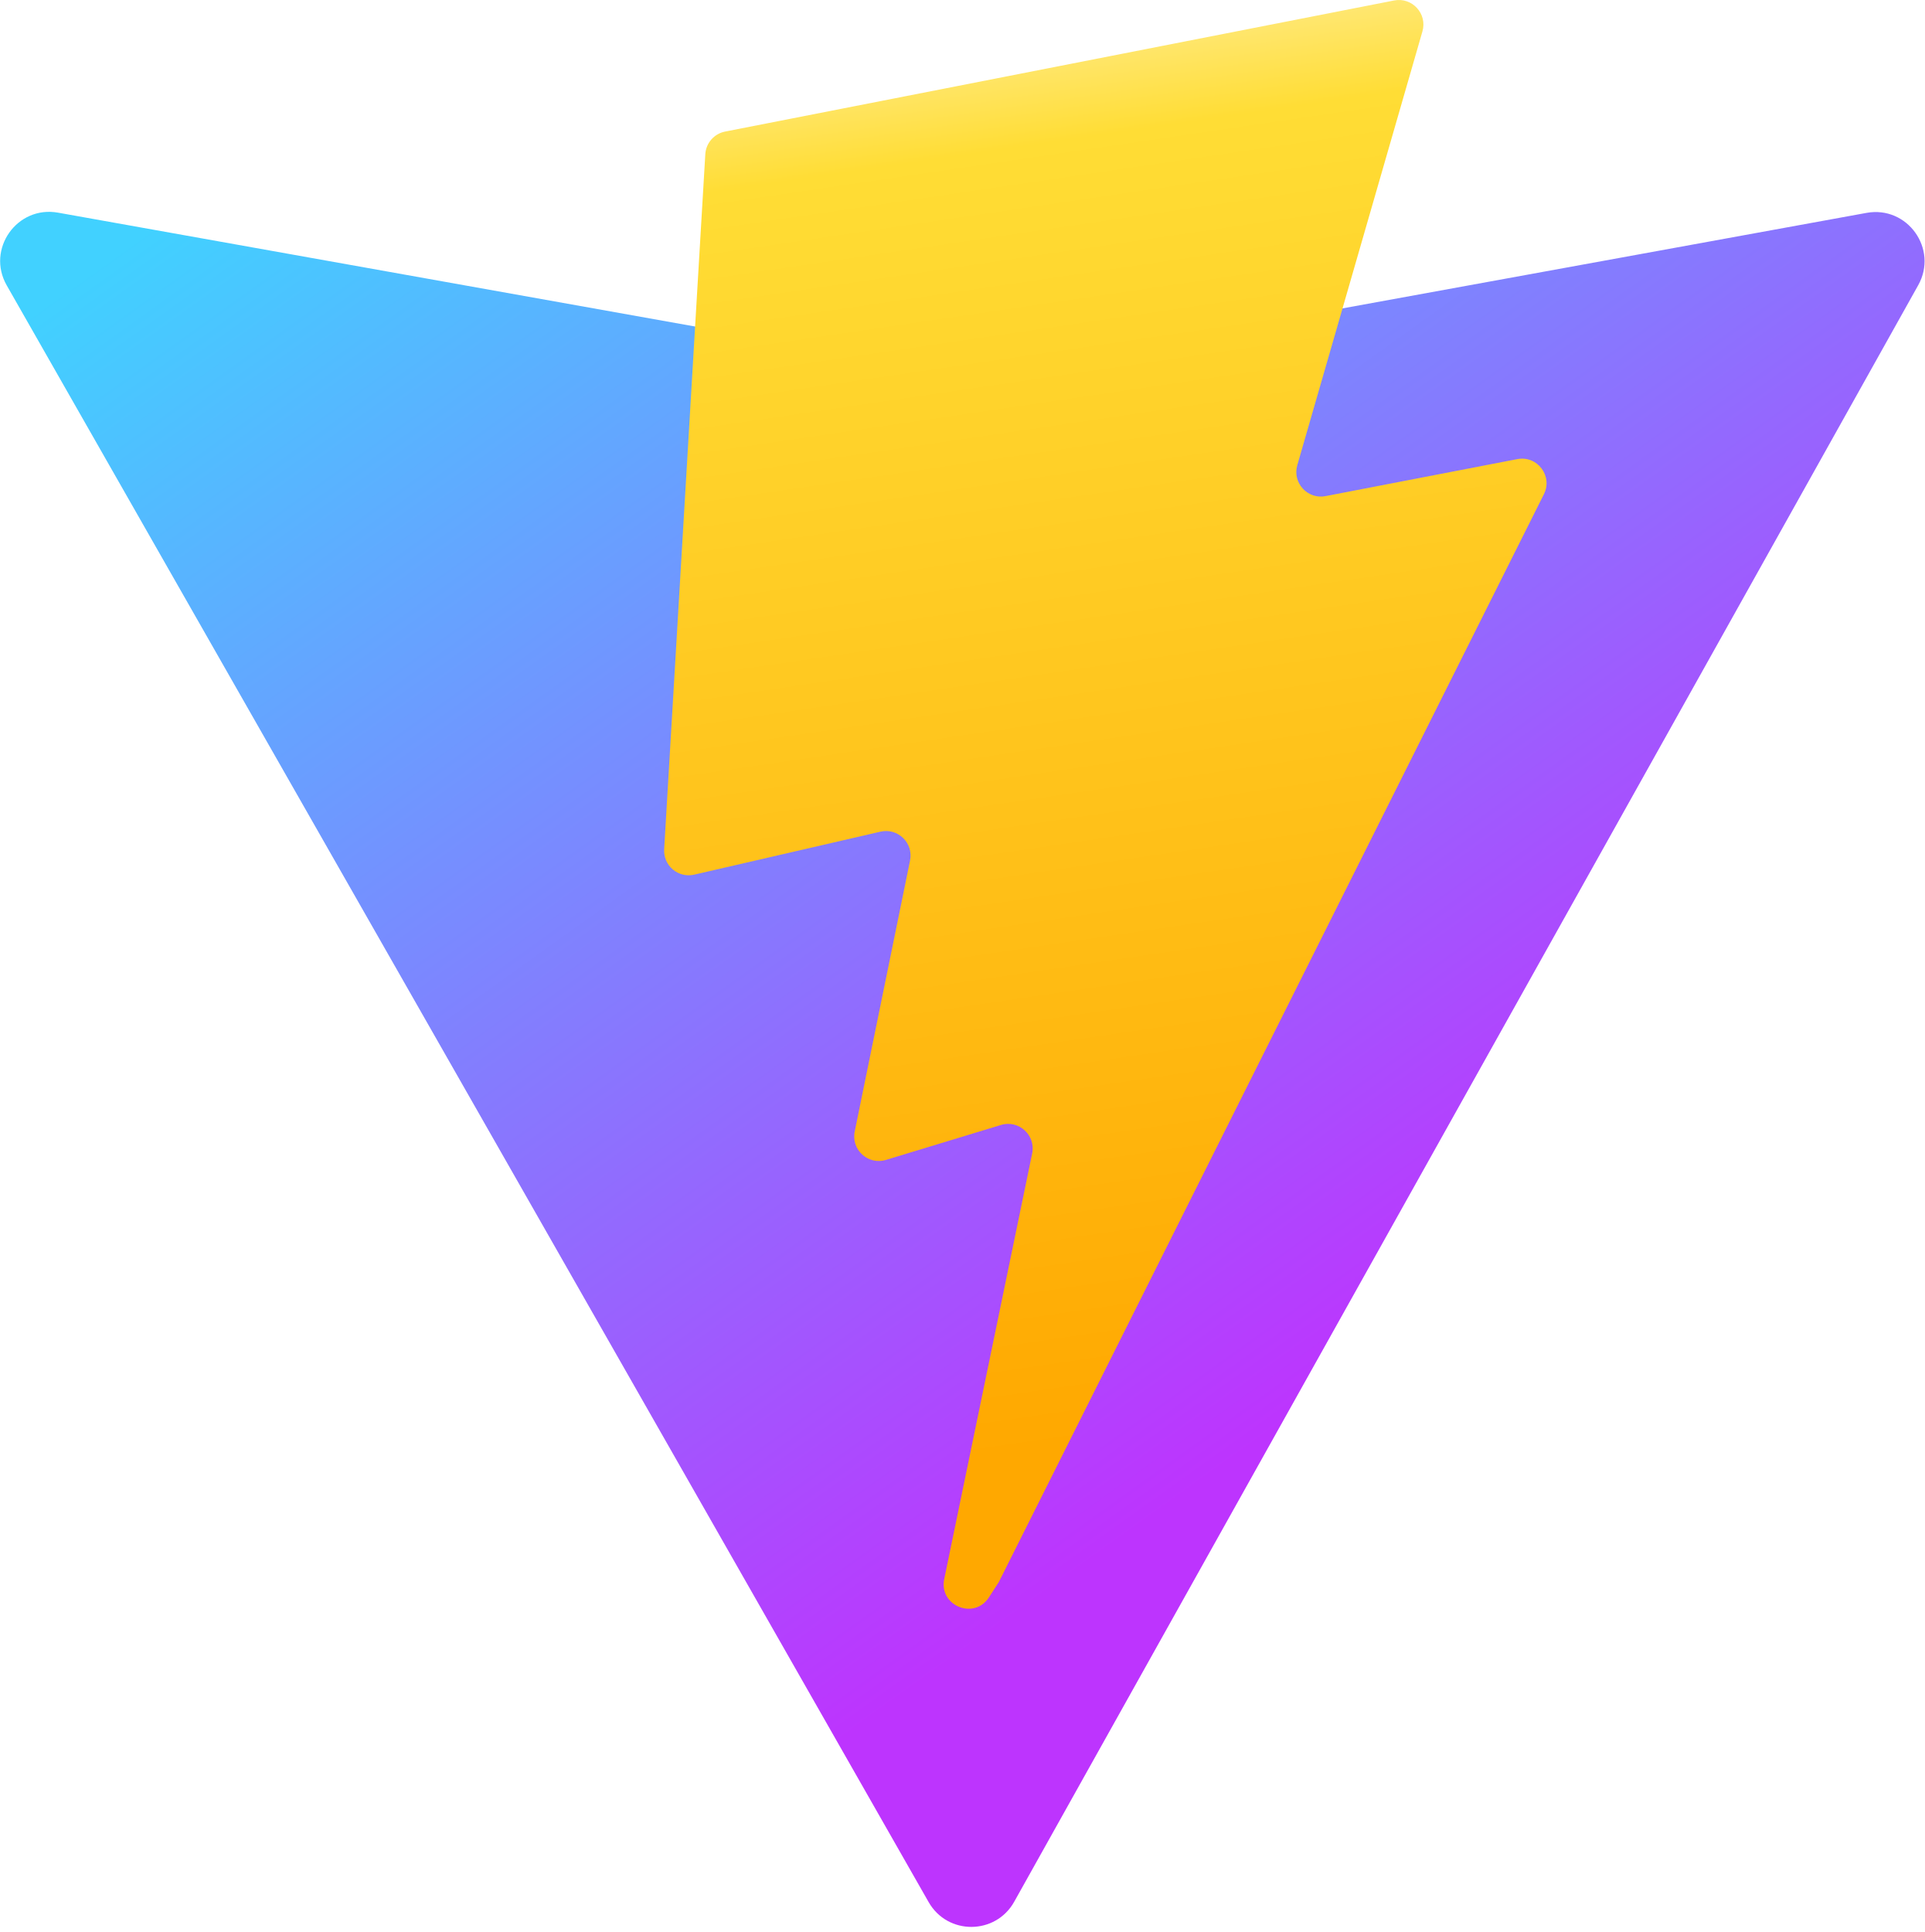
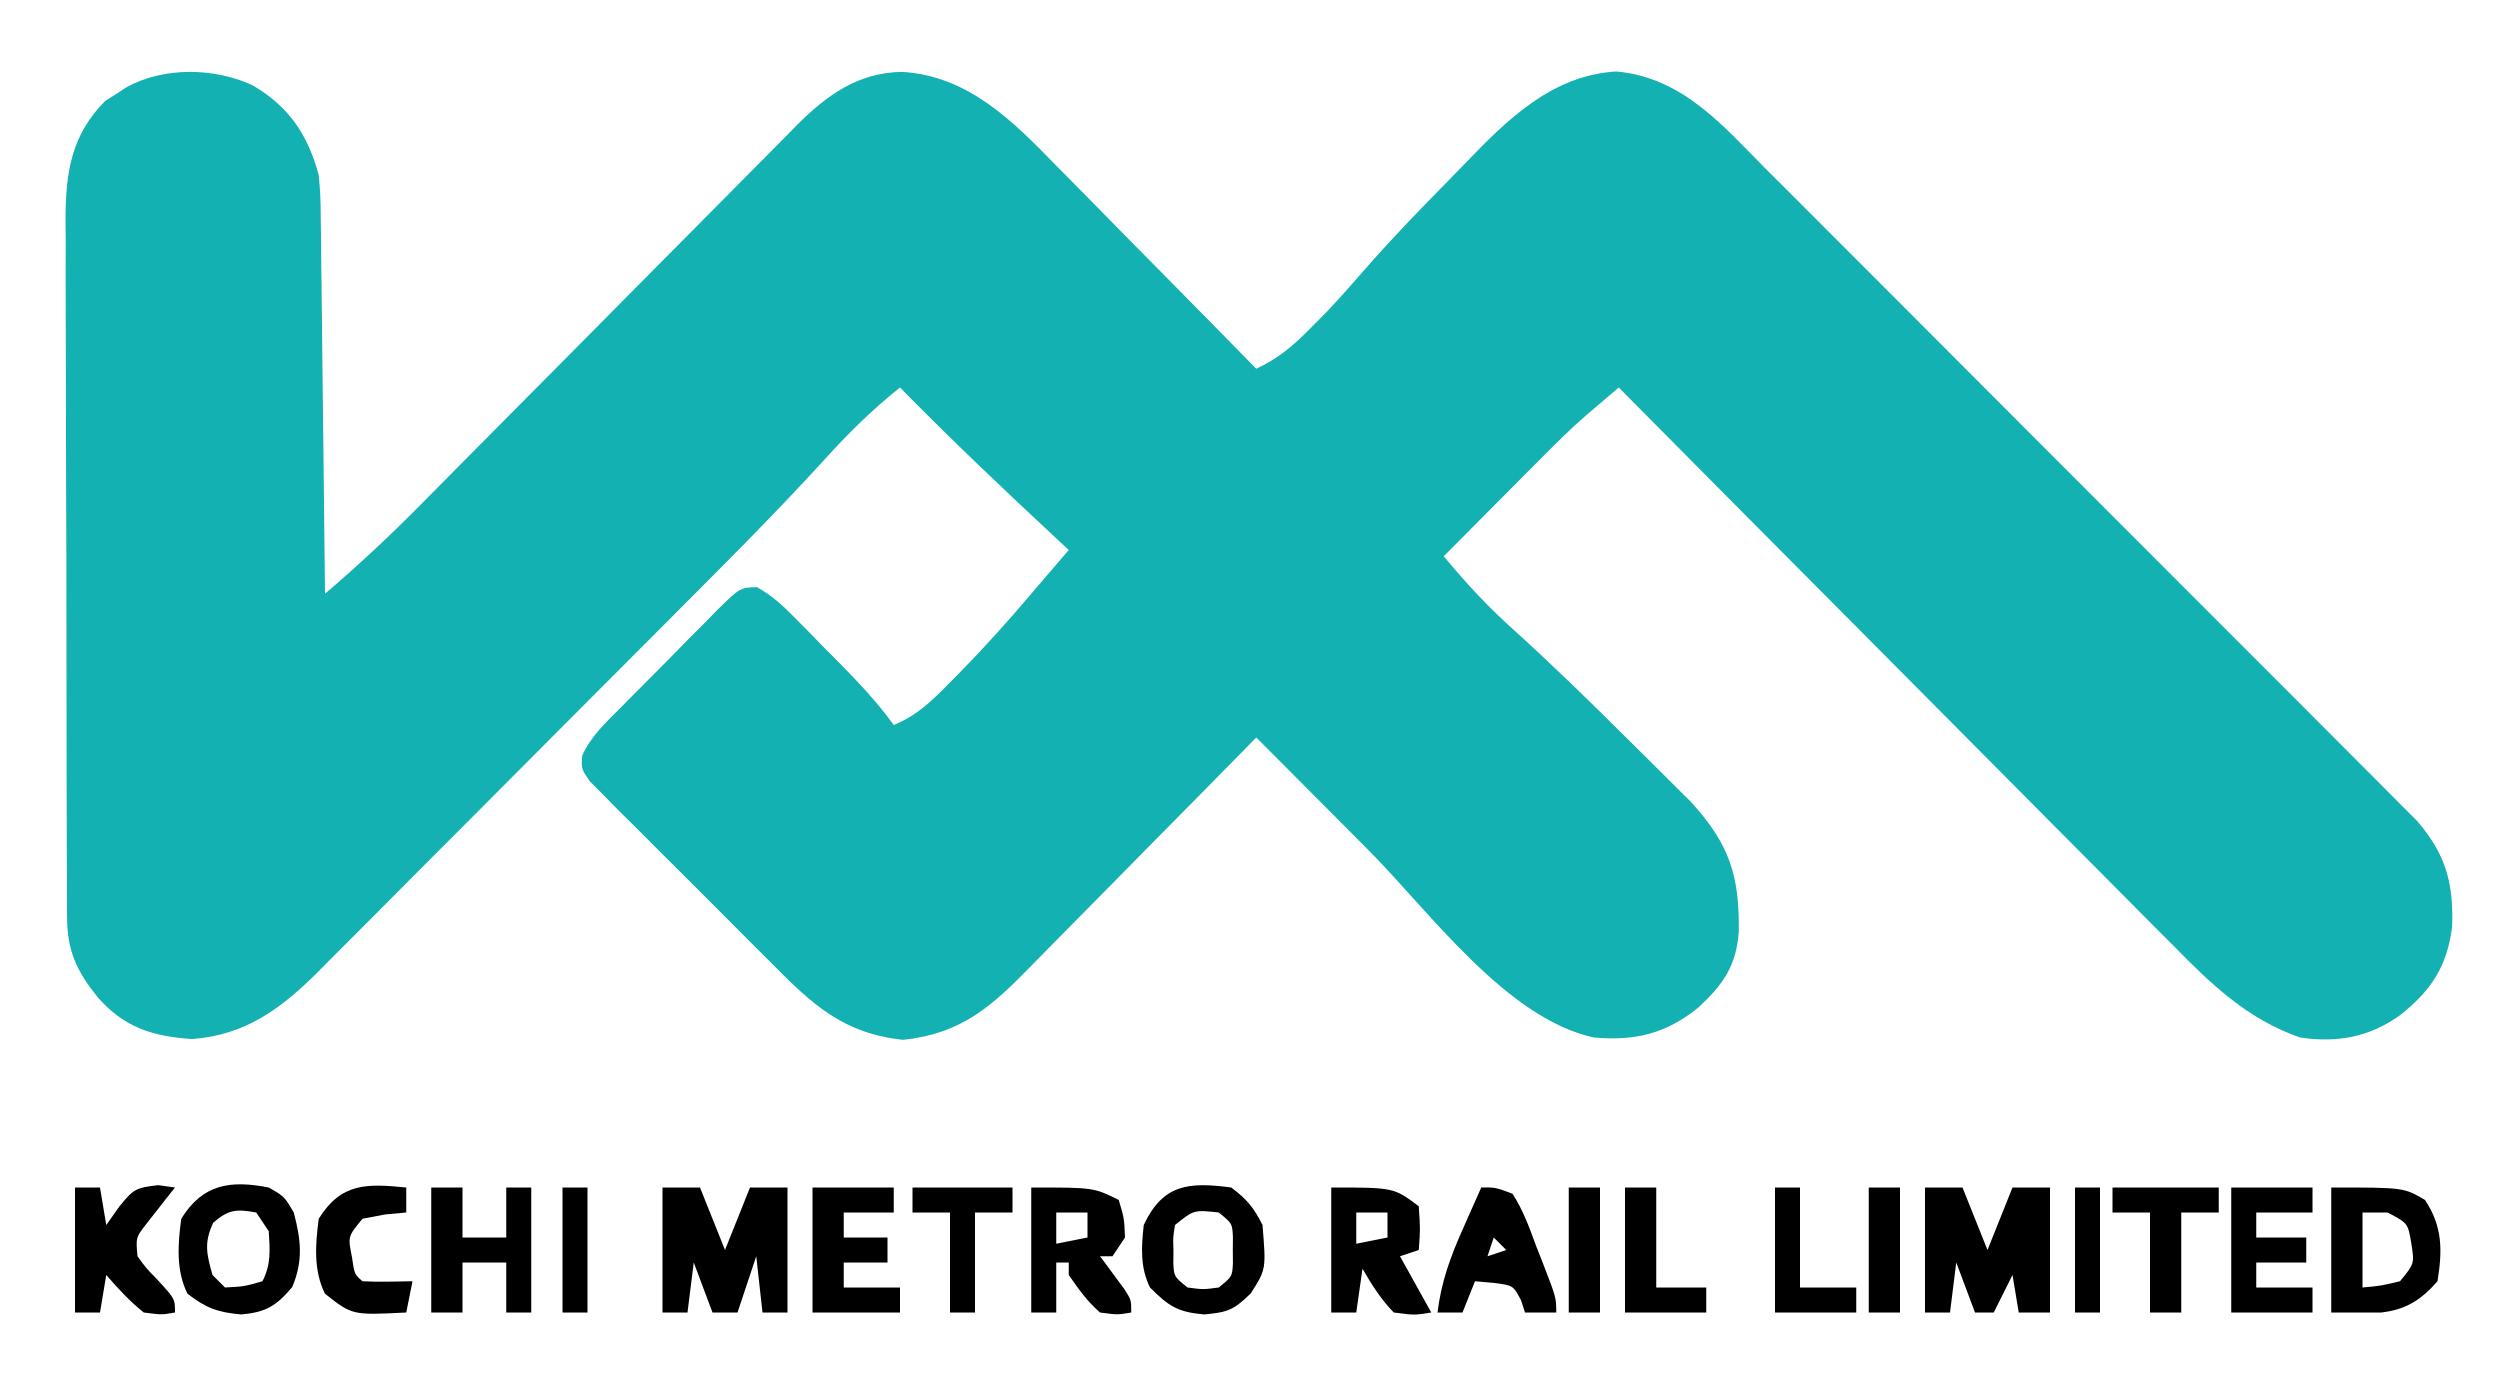
- <svg xmlns="http://www.w3.org/2000/svg" aria-hidden="true" role="img" class="iconify iconify--logos" width="31.88" height="32" preserveAspectRatio="xMidYMid meet" viewBox="0 0 256 257">
-   <defs>
-     <linearGradient id="IconifyId1813088fe1fbc01fb466" x1="-.828%" x2="57.636%" y1="7.652%" y2="78.411%">
-       <stop offset="0%" stop-color="#41D1FF" />
-       <stop offset="100%" stop-color="#BD34FE" />
-     </linearGradient>
-     <linearGradient id="IconifyId1813088fe1fbc01fb467" x1="43.376%" x2="50.316%" y1="2.242%" y2="89.03%">
-       <stop offset="0%" stop-color="#FFEA83" />
-       <stop offset="8.333%" stop-color="#FFDD35" />
-       <stop offset="100%" stop-color="#FFA800" />
-     </linearGradient>
-   </defs>
-   <path fill="url(#IconifyId1813088fe1fbc01fb466)" d="M255.153 37.938L134.897 252.976c-2.483 4.44-8.862 4.466-11.382.048L.875 37.958c-2.746-4.814 1.371-10.646 6.827-9.67l120.385 21.517a6.537 6.537 0 0 0 2.322-.004l117.867-21.483c5.438-.991 9.574 4.796 6.877 9.62Z" />
-   <path fill="url(#IconifyId1813088fe1fbc01fb467)" d="M185.432.063L96.44 17.501a3.268 3.268 0 0 0-2.634 3.014l-5.474 92.456a3.268 3.268 0 0 0 3.997 3.378l24.777-5.718c2.318-.535 4.413 1.507 3.936 3.838l-7.361 36.047c-.495 2.426 1.782 4.5 4.151 3.78l15.304-4.649c2.372-.72 4.652 1.36 4.15 3.788l-11.698 56.621c-.732 3.542 3.979 5.473 5.943 2.437l1.313-2.028l72.516-144.72c1.215-2.423-.88-5.186-3.54-4.672l-25.505 4.922c-2.396.462-4.435-1.77-3.759-4.114l16.646-57.705c.677-2.35-1.37-4.583-3.769-4.113Z" />
+ <svg xmlns="http://www.w3.org/2000/svg" version="1.1" width="400" height="220">
+   <path d="M0 0 C5.839 3.398 8.836 7.858 10.625 14.375 C10.903 17.64 10.903 17.64 10.944 21.207 C10.954 21.861 10.964 22.515 10.974 23.189 C11.005 25.332 11.022 27.474 11.039 29.617 C11.058 31.111 11.077 32.604 11.098 34.098 C11.149 38.014 11.189 41.93 11.226 45.846 C11.266 49.848 11.317 53.85 11.367 57.852 C11.464 65.693 11.548 73.534 11.625 81.375 C17.021 76.767 22.145 71.981 27.123 66.927 C28.176 65.864 28.176 65.864 29.25 64.781 C30.76 63.257 32.269 61.733 33.776 60.207 C36.165 57.791 38.559 55.38 40.954 52.97 C47.759 46.122 54.561 39.272 61.347 32.406 C65.511 28.194 69.684 23.992 73.863 19.796 C75.449 18.2 77.032 16.601 78.61 14.998 C80.816 12.758 83.035 10.53 85.256 8.306 C85.901 7.645 86.546 6.984 87.21 6.303 C91.966 1.579 96.934 -2.016 103.938 -2.125 C114.576 -1.502 121.744 5.796 128.789 13.051 C129.707 13.976 130.625 14.901 131.571 15.854 C133.986 18.288 136.385 20.736 138.781 23.188 C141.239 25.698 143.712 28.193 146.184 30.689 C151.012 35.571 155.823 40.468 160.625 45.375 C164.268 43.669 166.605 41.632 169.438 38.75 C170.248 37.933 171.059 37.115 171.895 36.273 C173.915 34.128 175.853 31.969 177.773 29.738 C182.008 24.871 186.472 20.236 191.003 15.647 C191.959 14.674 192.91 13.696 193.856 12.712 C200.679 5.618 207.883 -1.602 218.25 -2.188 C228.831 -1.236 235.266 6.448 242.318 13.566 C243.476 14.72 244.635 15.874 245.794 17.026 C248.927 20.145 252.047 23.276 255.165 26.411 C258.435 29.695 261.715 32.968 264.994 36.244 C270.496 41.743 275.99 47.25 281.479 52.762 C287.82 59.13 294.174 65.486 300.534 71.835 C306.661 77.951 312.78 84.075 318.894 90.204 C321.493 92.809 324.095 95.41 326.699 98.01 C329.765 101.071 332.824 104.14 335.877 107.214 C336.997 108.34 338.119 109.463 339.245 110.583 C340.783 112.116 342.312 113.657 343.838 115.201 C344.695 116.06 345.552 116.92 346.435 117.805 C351.017 123.182 352.199 127.74 351.965 134.629 C351.178 140.983 348.616 144.883 343.625 148.812 C338.73 152.321 333.607 153.255 327.625 152.375 C319.237 149.433 313.517 143.958 307.402 137.719 C306.426 136.742 305.449 135.766 304.471 134.791 C301.843 132.164 299.23 129.522 296.62 126.877 C293.881 124.107 291.128 121.351 288.376 118.593 C283.178 113.379 277.993 108.153 272.812 102.922 C266.909 96.963 260.991 91.018 255.073 85.074 C242.908 72.857 230.76 60.622 218.625 48.375 C217.514 49.32 216.404 50.266 215.295 51.212 C214.677 51.739 214.059 52.265 213.422 52.808 C210.959 54.956 208.651 57.237 206.348 59.555 C204.96 60.947 204.96 60.947 203.545 62.367 C202.592 63.328 201.64 64.289 200.688 65.25 C199.708 66.235 198.728 67.219 197.748 68.203 C195.371 70.591 192.997 72.982 190.625 75.375 C194.202 79.699 197.857 83.642 202.062 87.375 C208.252 92.977 214.208 98.81 220.125 104.697 C221.16 105.725 222.196 106.752 223.235 107.777 C224.715 109.239 226.188 110.708 227.66 112.18 C228.52 113.035 229.38 113.891 230.266 114.773 C236.373 121.509 237.95 126.538 237.832 135.434 C237.442 140.975 235.264 143.971 231.312 147.625 C226.109 151.792 221.271 152.948 214.625 152.375 C200.56 149.276 188.393 132.267 178.562 122.375 C177.149 120.957 175.736 119.539 174.322 118.121 C171.24 115.029 168.16 111.935 165.082 108.839 C163.599 107.348 162.112 105.861 160.625 104.375 C160.079 104.932 159.533 105.489 158.97 106.063 C153.806 111.329 148.629 116.582 143.438 121.821 C140.77 124.515 138.107 127.213 135.455 129.923 C132.892 132.54 130.316 135.145 127.732 137.742 C126.752 138.732 125.776 139.726 124.805 140.724 C118.339 147.363 113.582 151.737 104.125 152.75 C94.535 151.723 89.621 147.115 83.059 140.473 C82.18 139.599 81.301 138.724 80.395 137.824 C78.55 135.982 76.71 134.133 74.877 132.279 C72.993 130.377 71.104 128.483 69.2 126.602 C66.452 123.884 63.721 121.15 60.996 118.41 C60.141 117.565 59.286 116.72 58.405 115.85 C57.63 115.059 56.855 114.268 56.056 113.453 C55.023 112.414 55.023 112.414 53.969 111.354 C52.625 109.375 52.625 109.375 52.764 107.293 C54.181 104.136 56.637 101.896 59.051 99.48 C59.595 98.929 60.139 98.377 60.699 97.809 C61.85 96.648 63.004 95.491 64.162 94.337 C65.935 92.565 67.685 90.773 69.436 88.979 C70.556 87.853 71.678 86.728 72.801 85.605 C73.324 85.066 73.847 84.527 74.386 83.971 C78.034 80.391 78.034 80.391 80.739 80.318 C83.084 81.632 84.739 83.135 86.629 85.051 C87.369 85.797 88.11 86.542 88.873 87.311 C89.637 88.095 90.401 88.879 91.188 89.688 C91.955 90.46 92.723 91.233 93.514 92.029 C96.787 95.348 99.895 98.587 102.625 102.375 C106.537 100.781 108.997 98.236 111.938 95.25 C112.665 94.512 112.665 94.512 113.407 93.759 C117.312 89.766 121.02 85.639 124.625 81.375 C125.691 80.13 126.757 78.885 127.824 77.641 C128.616 76.717 128.616 76.717 129.425 75.774 C129.821 75.313 130.217 74.851 130.625 74.375 C130.198 73.978 129.771 73.581 129.331 73.173 C120.605 65.056 111.973 56.882 103.625 48.375 C99.182 51.909 95.309 55.739 91.511 59.949 C83.339 68.893 74.755 77.429 66.199 86.004 C64.905 87.302 64.905 87.302 63.584 88.627 C59.034 93.193 54.48 97.755 49.925 102.316 C45.233 107.013 40.551 111.719 35.87 116.428 C32.251 120.066 28.625 123.698 24.996 127.327 C23.266 129.06 21.539 130.796 19.814 132.534 C17.407 134.957 14.991 137.372 12.573 139.783 C11.517 140.853 11.517 140.853 10.44 141.945 C4.498 147.837 -1.094 151.969 -9.625 152.625 C-15.96 152.203 -20.477 150.782 -24.75 145.938 C-28.08 141.78 -29.623 138.548 -29.642 133.164 C-29.651 132.11 -29.659 131.056 -29.668 129.97 C-29.667 128.819 -29.666 127.668 -29.666 126.481 C-29.672 125.265 -29.679 124.048 -29.686 122.795 C-29.702 119.46 -29.708 116.125 -29.71 112.79 C-29.711 110.704 -29.715 108.618 -29.721 106.532 C-29.739 99.248 -29.747 91.964 -29.746 84.68 C-29.744 77.902 -29.765 71.124 -29.797 64.346 C-29.823 58.519 -29.834 52.691 -29.833 46.863 C-29.832 43.386 -29.838 39.91 -29.859 36.433 C-29.882 32.551 -29.873 28.669 -29.861 24.786 C-29.872 23.643 -29.883 22.5 -29.895 21.322 C-29.837 13.915 -28.996 8.042 -23.559 2.535 C-22.982 2.173 -22.406 1.811 -21.812 1.438 C-20.944 0.867 -20.944 0.867 -20.059 0.285 C-14.083 -2.945 -6.112 -2.806 0 0 Z " fill="#14B1B2" transform="translate(40.375,13.625)" />
+   <path d="M0 0 C1.98 0 3.96 0 6 0 C7.32 3.3 8.64 6.6 10 10 C11.32 6.7 12.64 3.4 14 0 C15.98 0 17.96 0 20 0 C20 6.6 20 13.2 20 20 C18.35 20 16.7 20 15 20 C14.67 18.02 14.34 16.04 14 14 C13.01 15.98 12.02 17.96 11 20 C10.01 20 9.02 20 8 20 C7.01 17.36 6.02 14.72 5 12 C4.67 14.64 4.34 17.28 4 20 C2.68 20 1.36 20 0 20 C0 13.4 0 6.8 0 0 Z " fill="#000000" transform="translate(308,190)" />
+   <path d="M0 0 C1.98 0 3.96 0 6 0 C7.32 3.3 8.64 6.6 10 10 C11.32 6.7 12.64 3.4 14 0 C15.98 0 17.96 0 20 0 C20 6.6 20 13.2 20 20 C18.68 20 17.36 20 16 20 C15.67 17.03 15.34 14.06 15 11 C14.01 13.97 13.02 16.94 12 20 C10.68 20 9.36 20 8 20 C7.01 17.36 6.02 14.72 5 12 C4.67 14.64 4.34 17.28 4 20 C2.68 20 1.36 20 0 20 C0 13.4 0 6.8 0 0 Z " fill="#000000" transform="translate(106,190)" />
+   <path d="M0 0 C11.632 0 11.632 0 15 2 C17.812 6.218 17.804 10.046 17 15 C14.377 17.987 11.946 19.549 8 20 C5.36 20 2.72 20 0 20 C0 13.4 0 6.8 0 0 Z M5 4 C5 7.96 5 11.92 5 16 C7.934 15.733 7.934 15.733 11 15 C13.32 12.174 13.32 12.174 12.812 8.938 C12.262 5.703 12.262 5.703 9 4 C7.68 4 6.36 4 5 4 Z " fill="#000000" transform="translate(373,190)" />
+   <path d="M0 0 C2.502 1.876 3.619 3.239 5 6 C5.581 13.09 5.581 13.09 3.125 16.938 C0.391 19.591 -0.474 19.95 -4.312 20.312 C-8.575 19.951 -10.02 18.98 -13 16 C-14.595 12.811 -14.386 9.471 -14 6 C-10.929 -0.561 -6.79 -0.906 0 0 Z M-9 6 C-9.318 7.91 -9.318 7.91 -9.25 10 C-9.255 10.701 -9.26 11.402 -9.266 12.125 C-9.157 14.244 -9.157 14.244 -7 16 C-4.5 16.333 -4.5 16.333 -2 16 C0.157 14.244 0.157 14.244 0.266 12.125 C0.26 11.424 0.255 10.723 0.25 10 C0.255 9.299 0.26 8.598 0.266 7.875 C0.157 5.756 0.157 5.756 -2 4 C-5.967 3.565 -5.967 3.565 -9 6 Z " fill="#000000" transform="translate(197,190)" />
+   <path d="M0 0 C2.5 1.438 2.5 1.438 4 4 C5.161 8.354 5.534 11.746 3.75 15.938 C1.187 18.958 -0.405 19.945 -4.375 20.312 C-8.187 19.984 -9.993 19.3 -13 17 C-14.867 13.267 -14.542 9.066 -14 5 C-10.53 -0.596 -6.121 -1.19 0 0 Z M-8.875 5.625 C-10.388 8.819 -9.948 10.647 -9 14 C-8.34 14.66 -7.68 15.32 -7 16 C-3.93 15.836 -3.93 15.836 -1 15 C0.386 12.229 0.188 10.067 0 7 C-0.66 6.01 -1.32 5.02 -2 4 C-5.16 3.433 -6.422 3.499 -8.875 5.625 Z " fill="#000000" transform="translate(43,190)" />
+   <path d="M0 0 C10 0 10 0 14 2 C14.875 4.938 14.875 4.938 15 8 C14.01 9.485 14.01 9.485 13 11 C12.34 11 11.68 11 11 11 C11.361 11.482 11.722 11.964 12.094 12.461 C12.558 13.093 13.022 13.724 13.5 14.375 C13.964 15.001 14.428 15.628 14.906 16.273 C16 18 16 18 16 20 C13.812 20.375 13.812 20.375 11 20 C8.912 18.171 7.617 16.309 6 14 C6 13.34 6 12.68 6 12 C5.34 12 4.68 12 4 12 C4 14.64 4 17.28 4 20 C2.68 20 1.36 20 0 20 C0 13.4 0 6.8 0 0 Z M4 4 C4 5.65 4 7.3 4 9 C5.65 8.67 7.3 8.34 9 8 C9 6.68 9 5.36 9 4 C7.35 4 5.7 4 4 4 Z " fill="#000000" transform="translate(165,190)" />
+   <path d="M0 0 C10 0 10 0 14 3 C14.25 6.688 14.25 6.688 14 10 C13.01 10.33 12.02 10.66 11 11 C12.65 13.97 14.3 16.94 16 20 C13.312 20.438 13.312 20.438 10 20 C7.952 17.889 6.465 15.541 5 13 C4.67 15.31 4.34 17.62 4 20 C2.68 20 1.36 20 0 20 C0 13.4 0 6.8 0 0 Z M4 4 C4 5.65 4 7.3 4 9 C5.65 8.67 7.3 8.34 9 8 C9 6.68 9 5.36 9 4 C7.35 4 5.7 4 4 4 Z " fill="#000000" transform="translate(213,190)" />
+   <path d="M0 0 C1.65 0 3.3 0 5 0 C5 2.64 5 5.28 5 8 C7.31 8 9.62 8 12 8 C12 5.36 12 2.72 12 0 C13.32 0 14.64 0 16 0 C16 6.6 16 13.2 16 20 C14.68 20 13.36 20 12 20 C12 17.36 12 14.72 12 12 C9.69 12 7.38 12 5 12 C5 14.64 5 17.28 5 20 C3.35 20 1.7 20 0 20 C0 13.4 0 6.8 0 0 Z " fill="#000000" transform="translate(69,190)" />
+   <path d="M0 0 C1.32 0 2.64 0 4 0 C4.33 1.98 4.66 3.96 5 6 C5.701 5.01 6.402 4.02 7.125 3 C9.33 0.309 9.644 0.04 13.312 -0.375 C14.199 -0.251 15.086 -0.128 16 0 C15.35 0.814 15.35 0.814 14.688 1.645 C14.131 2.36 13.574 3.075 13 3.812 C12.443 4.52 11.886 5.228 11.312 5.957 C9.73 8.016 9.73 8.016 10 11 C11.31 12.817 11.31 12.817 13 14.562 C16 17.792 16 17.792 16 20 C13.875 20.375 13.875 20.375 11 20 C8.761 18.207 6.875 16.165 5 14 C4.67 15.98 4.34 17.96 4 20 C2.68 20 1.36 20 0 20 C0 13.4 0 6.8 0 0 Z " fill="#000000" transform="translate(12,190)" />
+   <path d="M0 0 C4.29 0 8.58 0 13 0 C13 1.32 13 2.64 13 4 C10.36 4 7.72 4 5 4 C5 5.32 5 6.64 5 8 C7.31 8 9.62 8 12 8 C12 9.32 12 10.64 12 12 C9.69 12 7.38 12 5 12 C5 13.32 5 14.64 5 16 C7.97 16 10.94 16 14 16 C14 17.32 14 18.64 14 20 C9.38 20 4.76 20 0 20 C0 13.4 0 6.8 0 0 Z " fill="#000000" transform="translate(130,190)" />
+   <path d="M0 0 C2.262 -0.027 2.262 -0.027 5 1 C6.713 3.634 7.731 6.498 8.812 9.438 C9.124 10.227 9.435 11.017 9.756 11.83 C12 17.616 12 17.616 12 20 C10.35 20 8.7 20 7 20 C6.794 19.361 6.588 18.721 6.375 18.062 C5.105 15.651 5.105 15.651 1.875 15.25 C0.926 15.168 -0.022 15.085 -1 15 C-1.99 17.475 -1.99 17.475 -3 20 C-4.32 20 -5.64 20 -7 20 C-6.412 15.159 -4.923 11.039 -2.938 6.625 C-2.656 5.984 -2.374 5.344 -2.084 4.684 C-1.395 3.12 -0.699 1.559 0 0 Z M2 8 C1.67 8.99 1.34 9.98 1 11 C1.99 10.67 2.98 10.34 4 10 C3.34 9.34 2.68 8.68 2 8 Z " fill="#000000" transform="translate(237,190)" />
+   <path d="M0 0 C4.29 0 8.58 0 13 0 C13 1.32 13 2.64 13 4 C10.03 4 7.06 4 4 4 C4 5.32 4 6.64 4 8 C6.64 8 9.28 8 12 8 C12 9.32 12 10.64 12 12 C9.36 12 6.72 12 4 12 C4 13.32 4 14.64 4 16 C6.97 16 9.94 16 13 16 C13 17.32 13 18.64 13 20 C8.71 20 4.42 20 0 20 C0 13.4 0 6.8 0 0 Z " fill="#000000" transform="translate(357,190)" />
+   <path d="M0 0 C0 1.32 0 2.64 0 4 C-1.114 4.103 -2.228 4.206 -3.375 4.312 C-4.571 4.539 -5.768 4.766 -7 5 C-9.35 7.838 -9.35 7.838 -8.688 11.125 C-8.294 13.881 -8.294 13.881 -7 15 C-4.329 15.141 -1.676 15.042 1 15 C0.67 16.65 0.34 18.3 0 20 C-8.635 20.439 -8.635 20.439 -13 17 C-14.867 13.267 -14.542 9.066 -14 5 C-10.394 -0.816 -6.239 -0.612 0 0 Z " fill="#000000" transform="translate(65,190)" />
+   <path d="M0 0 C5.61 0 11.22 0 17 0 C17 1.32 17 2.64 17 4 C15.02 4 13.04 4 11 4 C11 9.28 11 14.56 11 20 C9.35 20 7.7 20 6 20 C6 14.72 6 9.44 6 4 C4.02 4 2.04 4 0 4 C0 2.68 0 1.36 0 0 Z " fill="#000000" transform="translate(338,190)" />
+   <path d="M0 0 C1.65 0 3.3 0 5 0 C5 5.28 5 10.56 5 16 C7.64 16 10.28 16 13 16 C13 17.32 13 18.64 13 20 C8.71 20 4.42 20 0 20 C0 13.4 0 6.8 0 0 Z " fill="#000000" transform="translate(260,190)" />
+   <path d="M0 0 C5.28 0 10.56 0 16 0 C16 1.32 16 2.64 16 4 C14.02 4 12.04 4 10 4 C10 9.28 10 14.56 10 20 C8.68 20 7.36 20 6 20 C6 14.72 6 9.44 6 4 C4.02 4 2.04 4 0 4 C0 2.68 0 1.36 0 0 Z " fill="#000000" transform="translate(146,190)" />
+   <path d="M0 0 C1.32 0 2.64 0 4 0 C4 5.28 4 10.56 4 16 C6.97 16 9.94 16 13 16 C13 17.32 13 18.64 13 20 C8.71 20 4.42 20 0 20 C0 13.4 0 6.8 0 0 Z " fill="#000000" transform="translate(284,190)" />
+   <path d="M0 0 C1.65 0 3.3 0 5 0 C5 6.6 5 13.2 5 20 C3.35 20 1.7 20 0 20 C0 13.4 0 6.8 0 0 Z " fill="#000000" transform="translate(299,190)" />
+   <path d="M0 0 C1.65 0 3.3 0 5 0 C5 6.6 5 13.2 5 20 C3.35 20 1.7 20 0 20 C0 13.4 0 6.8 0 0 Z " fill="#000000" transform="translate(251,190)" />
+   <path d="M0 0 C1.32 0 2.64 0 4 0 C4 6.6 4 13.2 4 20 C2.68 20 1.36 20 0 20 C0 13.4 0 6.8 0 0 Z " fill="#000000" transform="translate(332,190)" />
+   <path d="M0 0 C1.32 0 2.64 0 4 0 C4 6.6 4 13.2 4 20 C2.68 20 1.36 20 0 20 C0 13.4 0 6.8 0 0 Z " fill="#000000" transform="translate(90,190)" />
</svg>
